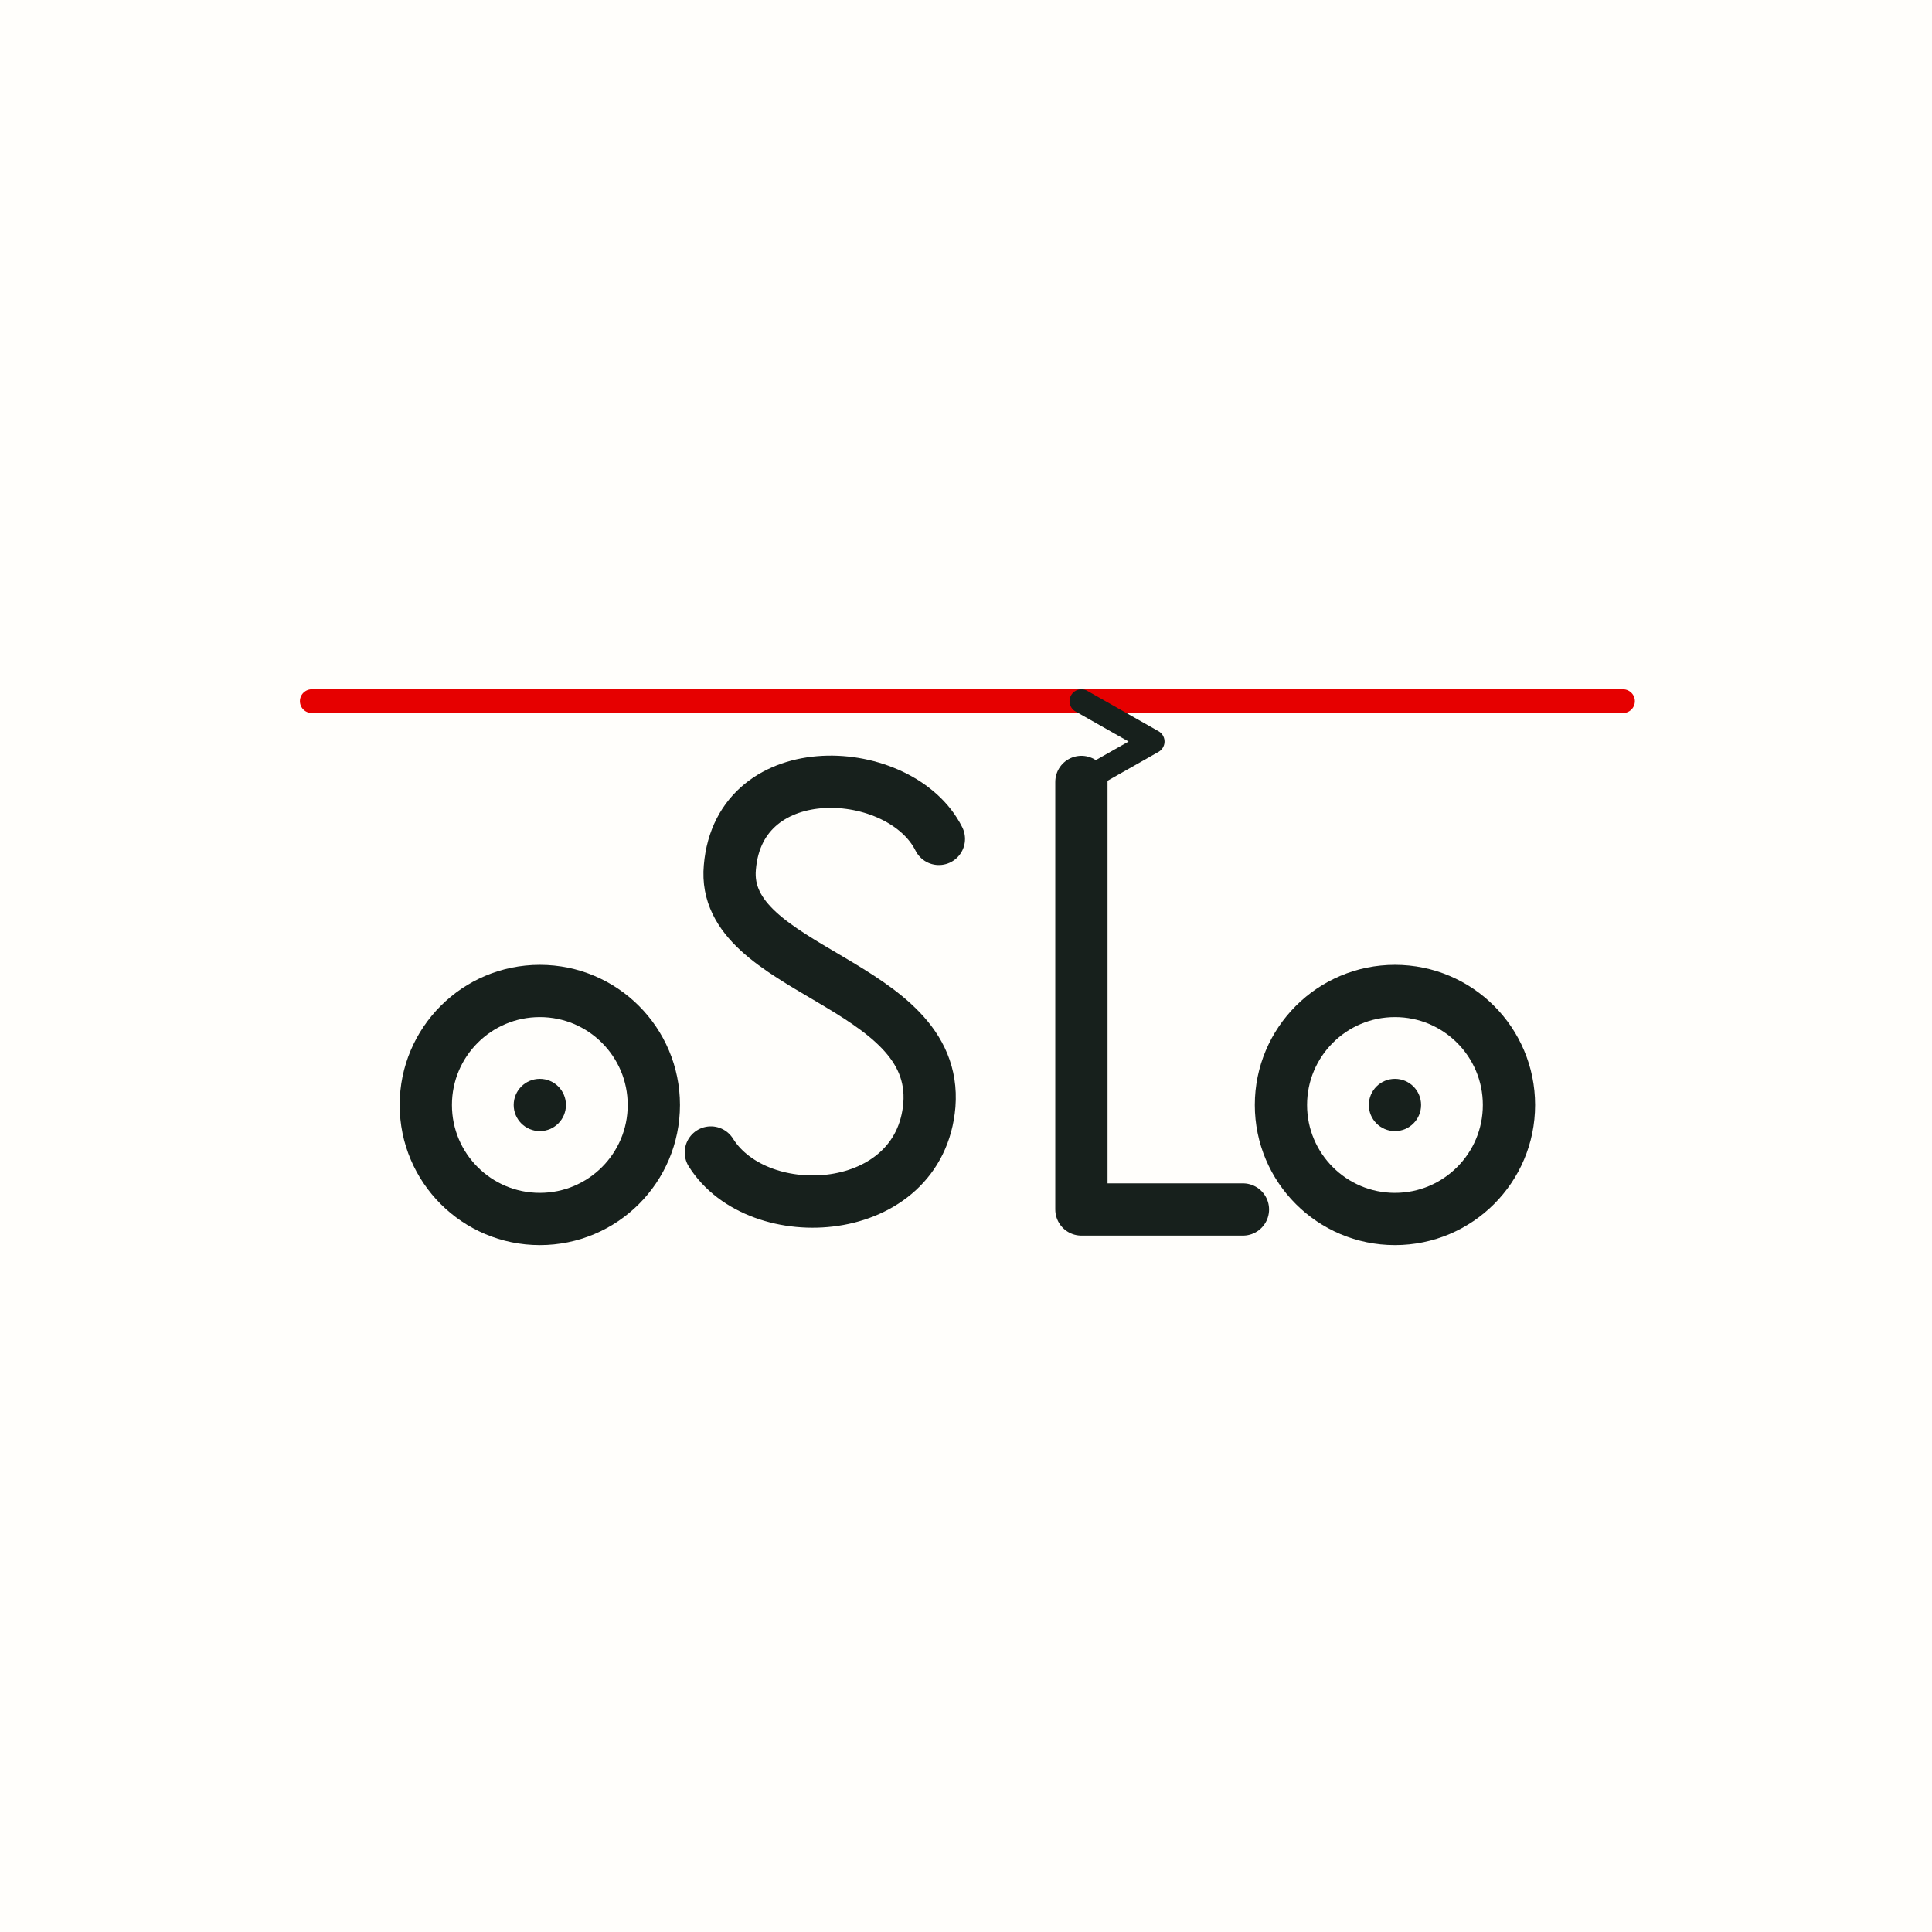
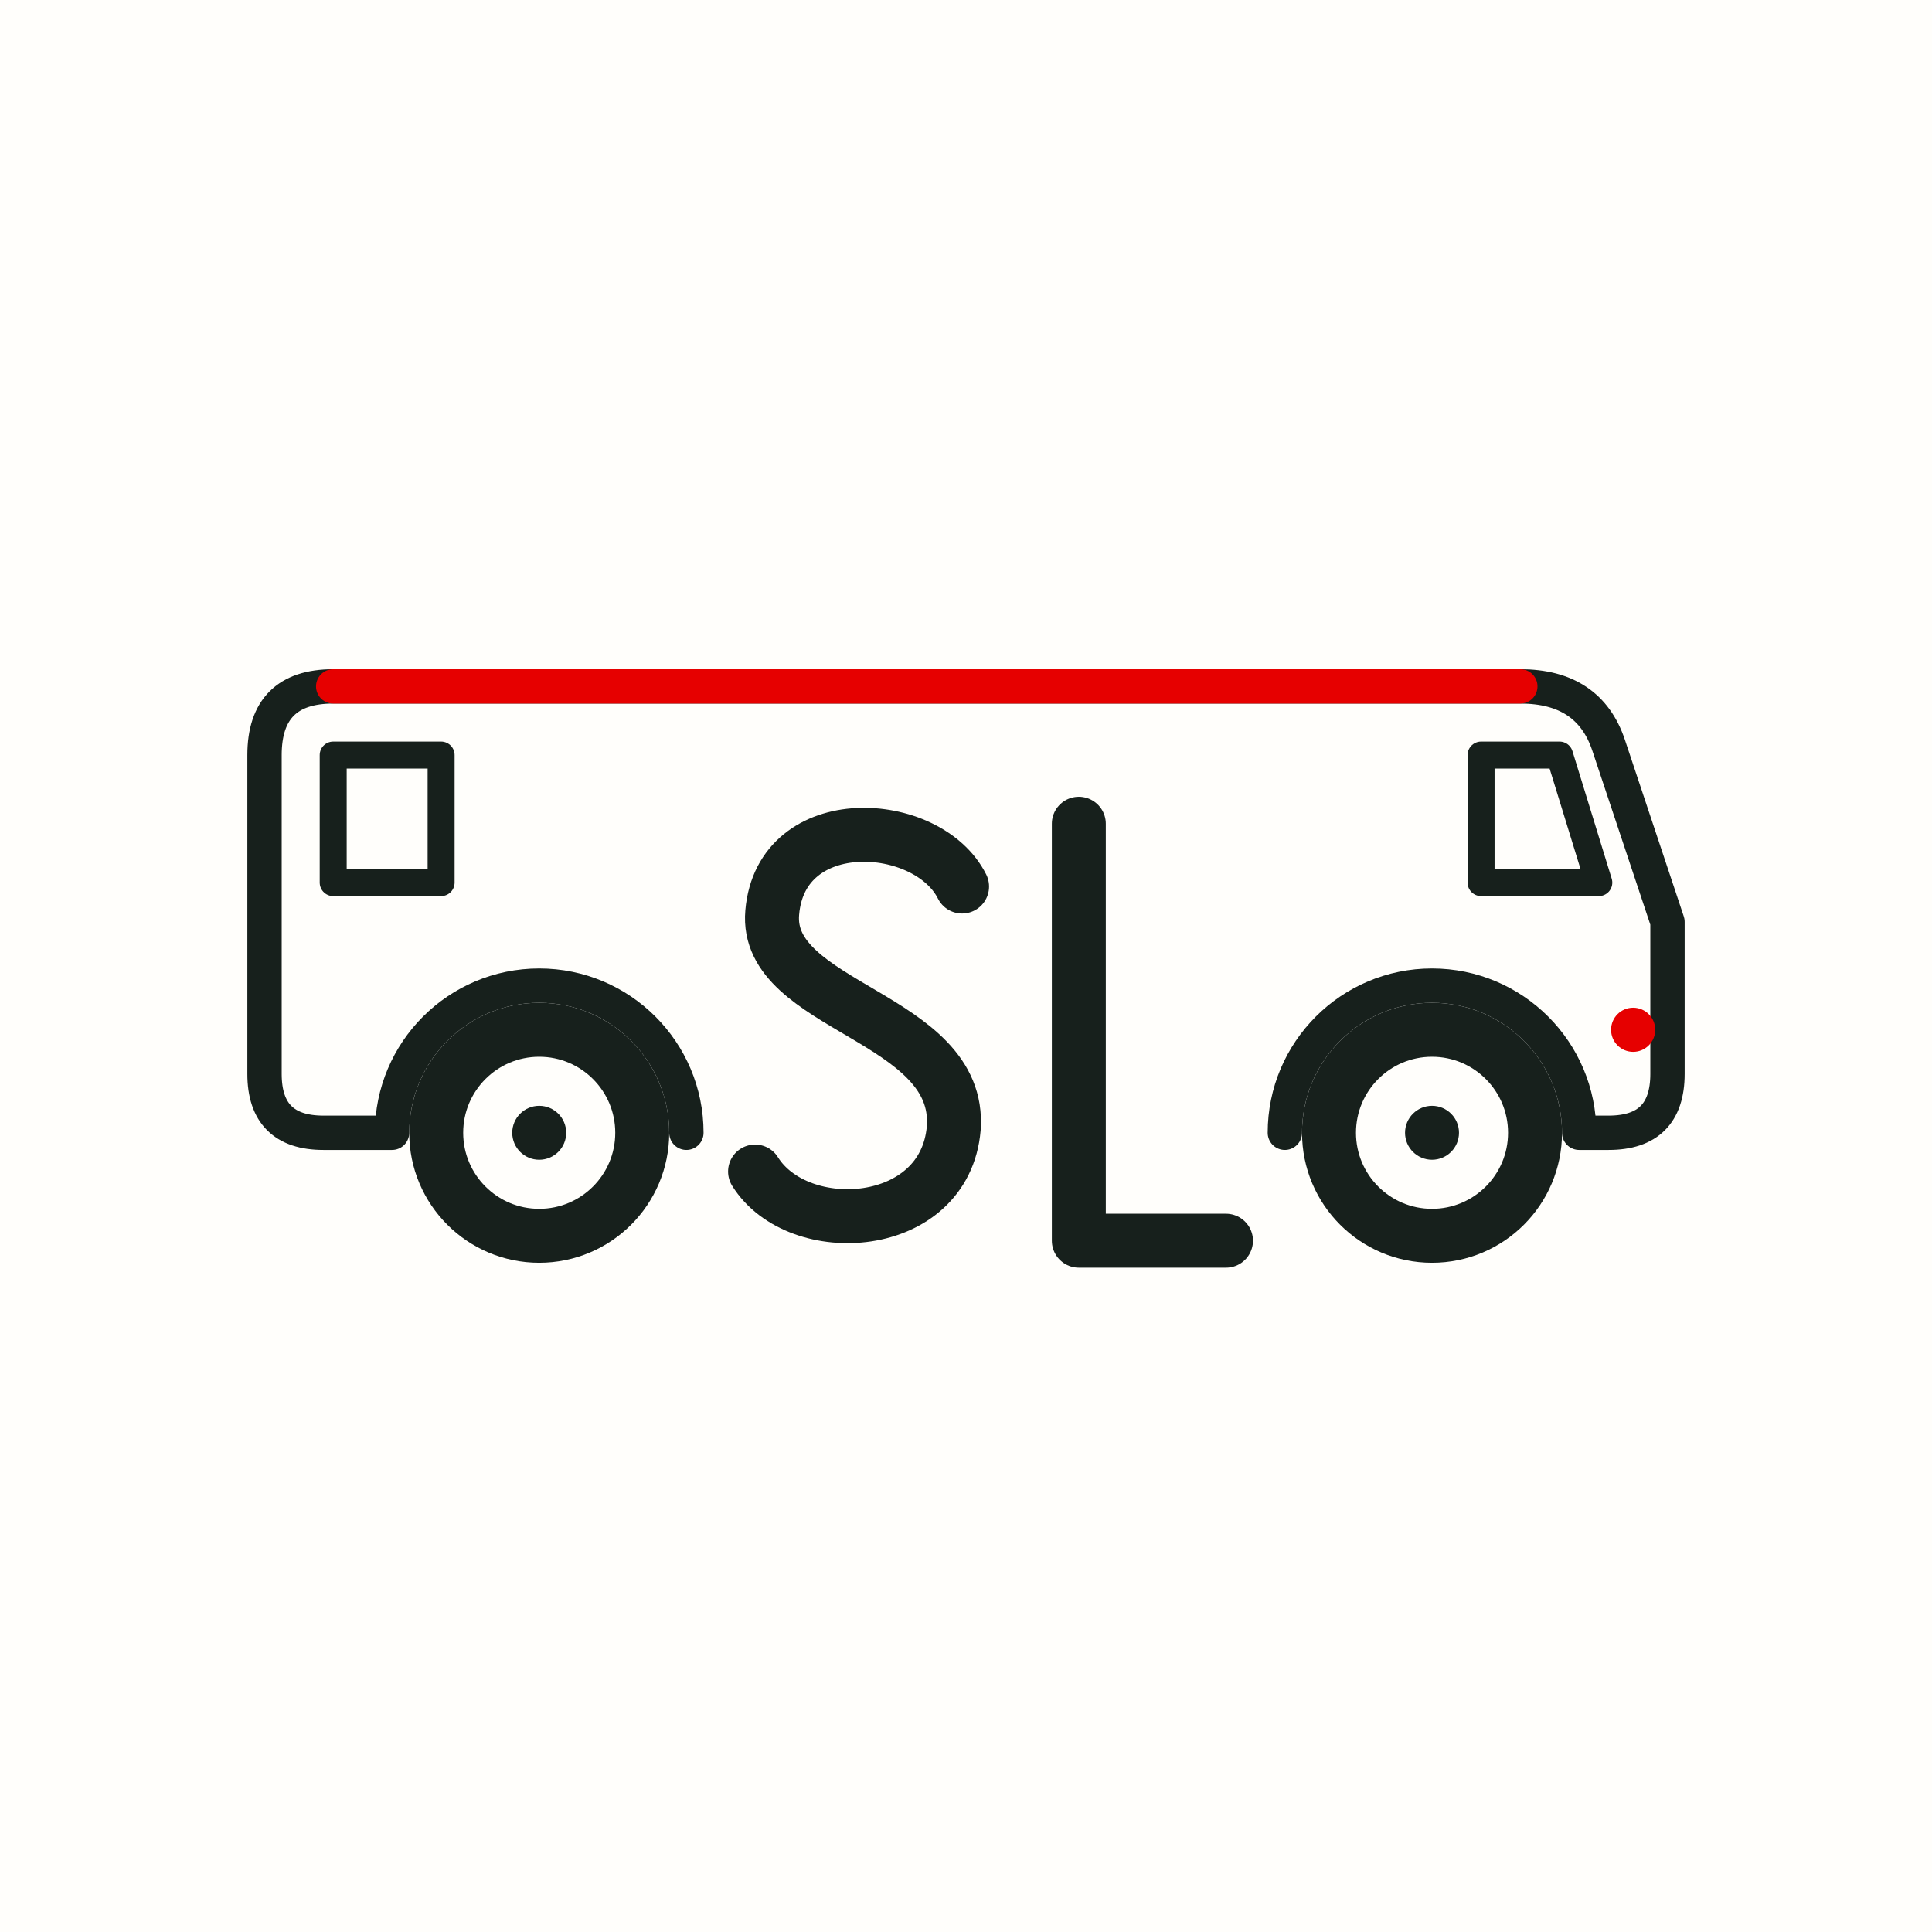
<svg xmlns="http://www.w3.org/2000/svg" viewBox="0 0 512 512">
  <rect width="512" height="512" fill="#fffefb" />
-   <g transform="translate(65 177) scale(1.259)" fill="none" stroke-linecap="round" stroke-linejoin="round">
-     <path d="M14 7 H290" stroke="#e60000" stroke-width="5" />
-     <path d="M176 24 L191 15.5 L176 7" stroke="#17201c" stroke-width="5" />
+   <g transform="translate(57.1 168.9) scale(1.3)" fill="none" stroke-linecap="round" stroke-linejoin="round">
+     <path d="M96 101 A30 30 0 0 0 36 101 H22 Q10 101 10 89 V24 Q10 10 24 10 H266 Q280 10 284 22 L296 58 V89 Q296 101 284 101 H278 A30 30 0 0 0 218 101" stroke="#17201c" stroke-width="7" />
+     <path d="M24 10 H266" stroke="#e60000" stroke-width="7" />
+     <path d="M24 24 H46 V50 H24 Z" stroke="#17201c" stroke-width="5.5" />
+     <path d="M258 24 H274 L282 50 H258 Z" stroke="#17201c" stroke-width="5.5" />
    <g stroke="#17201c" stroke-width="11">
-       <circle cx="62" cy="92" r="24" />
-       <path d="M146 36 C138 20 104 18 102 42 C100 64 146 66 144 92 C142 116 108 118 98 102" />
-       <path d="M176 24 V114 H210" />
-       <circle cx="242" cy="92" r="24" />
+       <circle cx="66" cy="101" r="21" />
+       <path d="M152.2 50.8 C145.2 36.8 115.3 35 113.5 56.1 C111.8 75.5 152.2 77.2 150.5 100.1 C148.7 121.2 118.8 123 110 108.9" />
+       <path d="M176 38 V123 H206" />
+       <circle cx="248" cy="101" r="21" />
    </g>
-     <circle cx="62" cy="92" r="5.5" fill="#17201c" />
-     <circle cx="242" cy="92" r="5.5" fill="#17201c" />
+     <circle cx="289" cy="80" r="4.5" fill="#e60000" />
+     <circle cx="66" cy="101" r="5.5" fill="#17201c" />
+     <circle cx="248" cy="101" r="5.5" fill="#17201c" />
  </g>
</svg>
